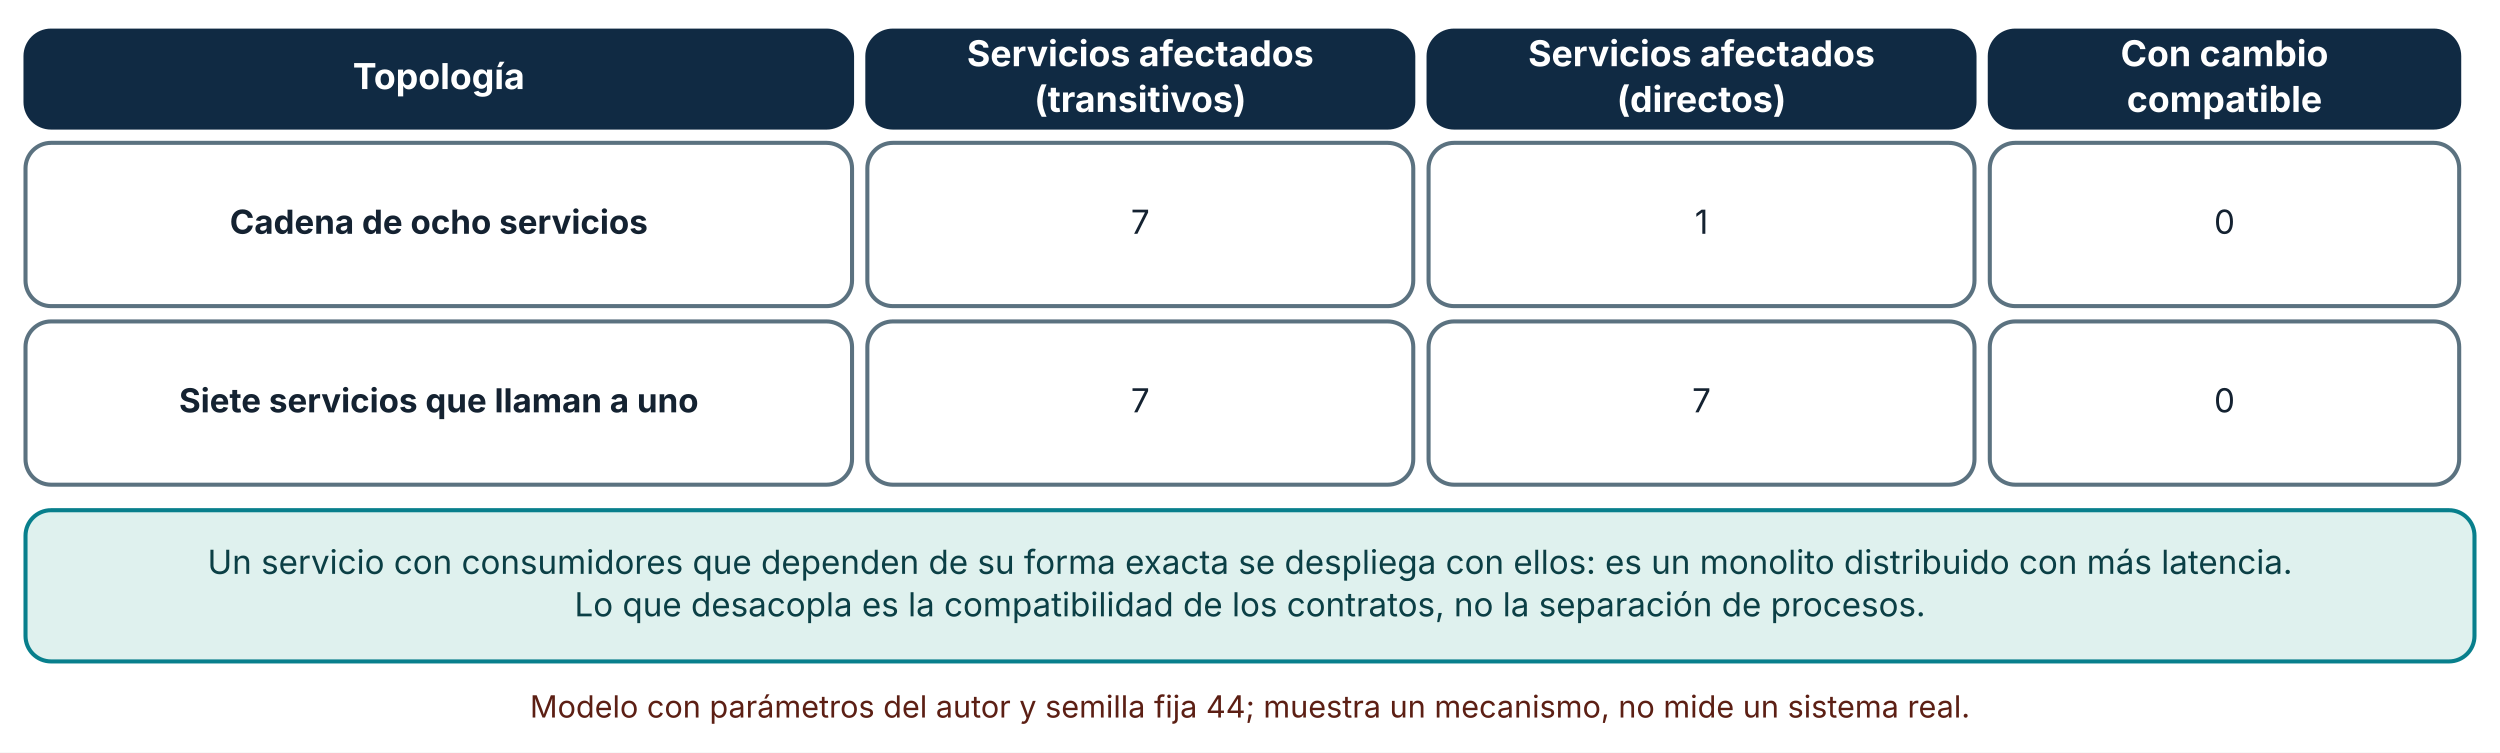
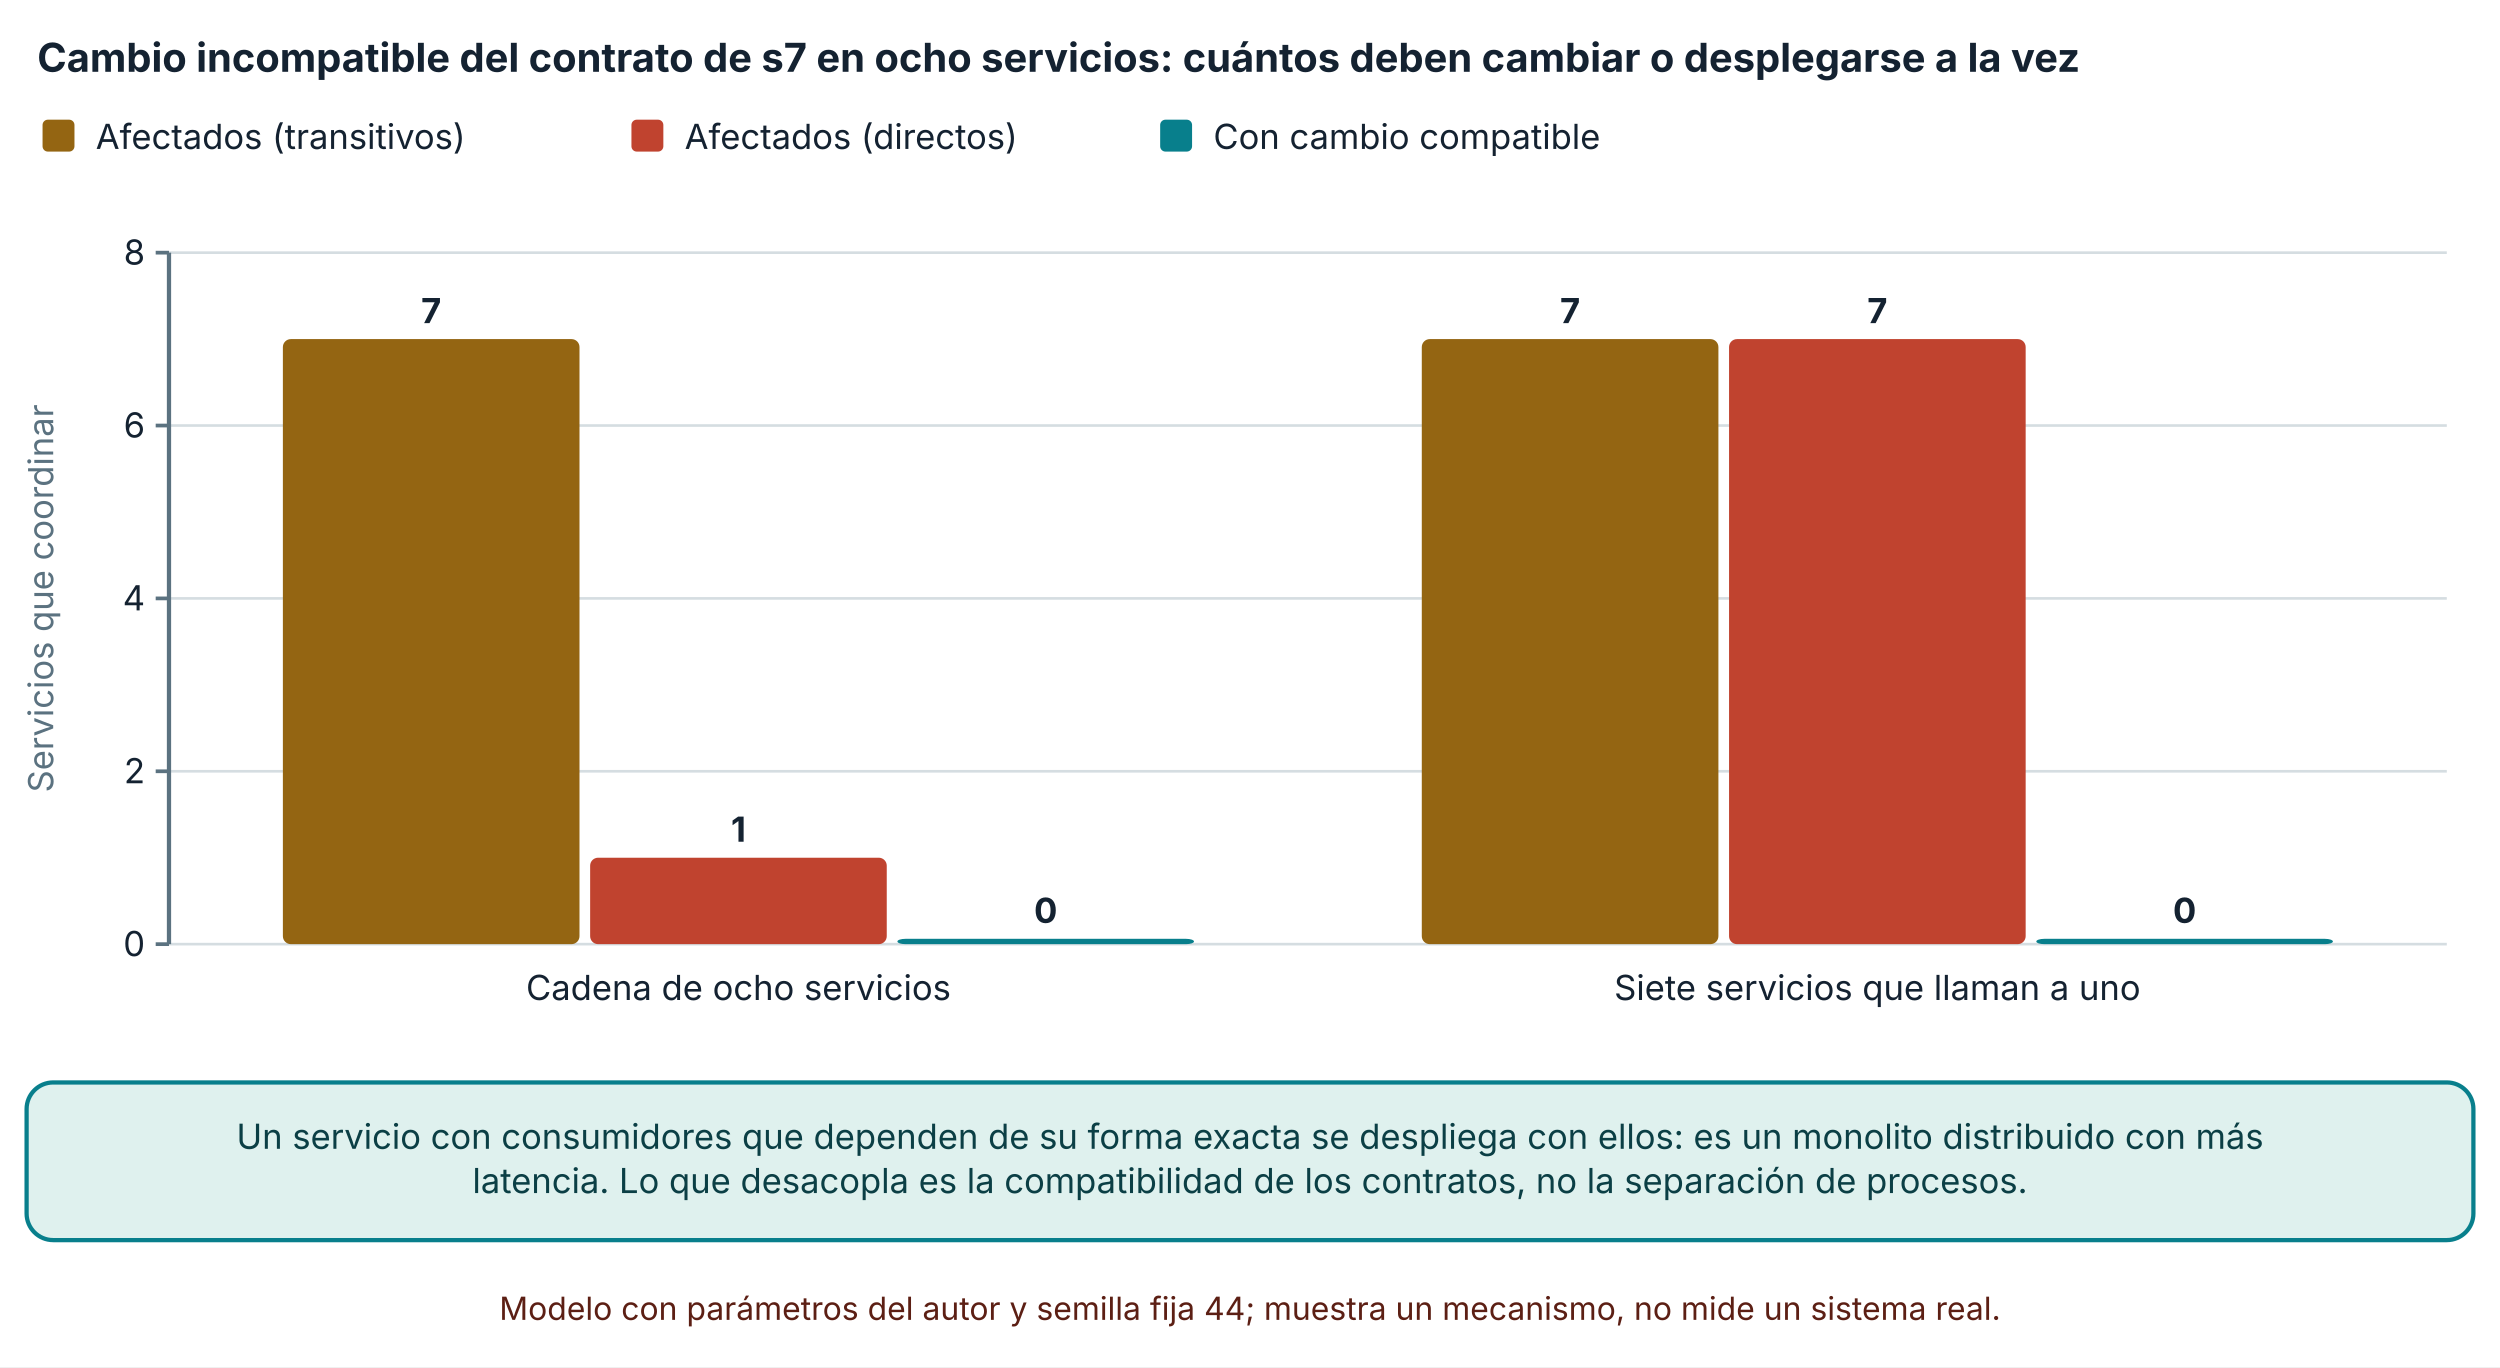
- <svg xmlns="http://www.w3.org/2000/svg" viewBox="0 0 980 295" width="980" height="295" role="img" aria-labelledby="t d" font-family="Inter, 'Segoe UI', system-ui, -apple-system, sans-serif">
+ <svg xmlns="http://www.w3.org/2000/svg" viewBox="0 0 940 514" width="940" height="514" role="img" aria-labelledby="t d" font-family="Inter, 'Segoe UI', system-ui, -apple-system, sans-serif">
  <defs>
    <marker id="arrow" viewBox="0 0 10 10" refX="9" refY="5" markerWidth="8" markerHeight="8" orient="auto-start-reverse">
      <path d="M0,0 L10,5 L0,10 z" fill="#32505f" />
    </marker>
    <marker id="arrow-coral" viewBox="0 0 10 10" refX="9" refY="5" markerWidth="8" markerHeight="8" orient="auto-start-reverse">
      <path d="M0,0 L10,5 L0,10 z" fill="#c0432f" />
    </marker>
  </defs>
-   <rect width="980" height="295" fill="#ffffff" />
-   <rect x="10" y="12" width="324" height="38" rx="10" fill="#102a43" stroke="#102a43" stroke-width="1.6" />
-   <text x="172" y="34.92" font-size="14" text-anchor="middle" font-weight="700" fill="#ffffff">
-     <tspan x="172" dy="0">Topología</tspan>
+   <rect width="940" height="514" fill="#ffffff" />
+   <text x="14" y="27" font-size="15" text-anchor="start" font-weight="700" fill="#142231">
+     <tspan x="14" dy="0">Cambio incompatible del contrato de s7 en ocho servicios: cuántos deben cambiar o desplegarse a la vez</tspan>
  </text>
-   <rect x="340" y="12" width="214" height="38" rx="10" fill="#102a43" stroke="#102a43" stroke-width="1.6" />
-   <text x="447" y="25.96" font-size="14" text-anchor="middle" font-weight="700" fill="#ffffff">
-     <tspan x="447" dy="0">Servicios afectados</tspan>
+   <rect x="16" y="45" width="12" height="12" rx="2" fill="#946512" />
+   <text x="36" y="56" font-size="13" text-anchor="start" font-weight="400" fill="#142231">
+     <tspan x="36" dy="0">Afectados (transitivos)</tspan>
  </text>
-   <text x="447" y="43.88" font-size="14" text-anchor="middle" font-weight="700" fill="#ffffff">
-     <tspan x="447" dy="0">(transitivos)</tspan>
+   <rect x="237.42" y="45" width="12" height="12" rx="2" fill="#c0432f" />
+   <text x="257.42" y="56" font-size="13" text-anchor="start" font-weight="400" fill="#142231">
+     <tspan x="257.42" dy="0">Afectados (directos)</tspan>
  </text>
-   <rect x="560" y="12" width="214" height="38" rx="10" fill="#102a43" stroke="#102a43" stroke-width="1.6" />
-   <text x="667" y="25.96" font-size="14" text-anchor="middle" font-weight="700" fill="#ffffff">
-     <tspan x="667" dy="0">Servicios afectados</tspan>
+   <rect x="436.22" y="45" width="12" height="12" rx="2" fill="#087f8c" />
+   <text x="456.22" y="56" font-size="13" text-anchor="start" font-weight="400" fill="#142231">
+     <tspan x="456.22" dy="0">Con cambio compatible</tspan>
  </text>
-   <text x="667" y="43.88" font-size="14" text-anchor="middle" font-weight="700" fill="#ffffff">
-     <tspan x="667" dy="0">(directos)</tspan>
+   <line x1="63.54" y1="355" x2="920" y2="355" stroke="#d5dde1" stroke-width="1" />
+   <line x1="58.54" y1="355" x2="63.54" y2="355" stroke="#5b7280" stroke-width="1.4" />
+   <text x="54.54" y="359.5" font-size="13" text-anchor="end" font-weight="400" fill="#142231">
+     <tspan x="54.54" dy="0">0</tspan>
  </text>
-   <rect x="780" y="12" width="184" height="38" rx="10" fill="#102a43" stroke="#102a43" stroke-width="1.6" />
-   <text x="872" y="25.96" font-size="14" text-anchor="middle" font-weight="700" fill="#ffffff">
-     <tspan x="872" dy="0">Con cambio</tspan>
+   <line x1="63.54" y1="290" x2="920" y2="290" stroke="#d5dde1" stroke-width="1" />
+   <line x1="58.54" y1="290" x2="63.54" y2="290" stroke="#5b7280" stroke-width="1.4" />
+   <text x="54.54" y="294.5" font-size="13" text-anchor="end" font-weight="400" fill="#142231">
+     <tspan x="54.54" dy="0">2</tspan>
  </text>
-   <text x="872" y="43.88" font-size="14" text-anchor="middle" font-weight="700" fill="#ffffff">
-     <tspan x="872" dy="0">compatible</tspan>
+   <line x1="63.54" y1="225" x2="920" y2="225" stroke="#d5dde1" stroke-width="1" />
+   <line x1="58.54" y1="225" x2="63.54" y2="225" stroke="#5b7280" stroke-width="1.4" />
+   <text x="54.54" y="229.5" font-size="13" text-anchor="end" font-weight="400" fill="#142231">
+     <tspan x="54.54" dy="0">4</tspan>
  </text>
-   <rect x="10" y="56" width="324" height="64" rx="10" fill="#ffffff" stroke="#5b7280" stroke-width="1.6" />
-   <text x="172" y="91.64" font-size="13" text-anchor="middle" font-weight="700" fill="#142231">
-     <tspan x="172" dy="0">Cadena de ocho servicios</tspan>
+   <line x1="63.54" y1="160" x2="920" y2="160" stroke="#d5dde1" stroke-width="1" />
+   <line x1="58.54" y1="160" x2="63.54" y2="160" stroke="#5b7280" stroke-width="1.4" />
+   <text x="54.54" y="164.5" font-size="13" text-anchor="end" font-weight="400" fill="#142231">
+     <tspan x="54.54" dy="0">6</tspan>
  </text>
-   <rect x="340" y="56" width="214" height="64" rx="10" fill="#ffffff" stroke="#5b7280" stroke-width="1.6" />
-   <text x="447" y="91.64" font-size="13" text-anchor="middle" font-weight="400" fill="#142231">
-     <tspan x="447" dy="0">7</tspan>
+   <line x1="63.54" y1="95" x2="920" y2="95" stroke="#d5dde1" stroke-width="1" />
+   <line x1="58.54" y1="95" x2="63.54" y2="95" stroke="#5b7280" stroke-width="1.4" />
+   <text x="54.54" y="99.5" font-size="13" text-anchor="end" font-weight="400" fill="#142231">
+     <tspan x="54.54" dy="0">8</tspan>
  </text>
-   <rect x="560" y="56" width="214" height="64" rx="10" fill="#ffffff" stroke="#5b7280" stroke-width="1.6" />
-   <text x="667" y="91.64" font-size="13" text-anchor="middle" font-weight="400" fill="#142231">
-     <tspan x="667" dy="0">1</tspan>
+   <line x1="63.54" y1="95" x2="63.54" y2="355" stroke="#5b7280" stroke-width="1.6" />
+   <text x="20" y="225" font-size="13" text-anchor="middle" font-weight="400" fill="#5b7280" transform="rotate(-90 20 225)">Servicios que coordinar</text>
+   <rect x="106.363" y="127.5" width="111.528" height="227.5" rx="3" fill="#946512" />
+   <text x="162.127" y="121.5" font-size="13" text-anchor="middle" font-weight="700" fill="#142231">
+     <tspan x="162.127" dy="0">7</tspan>
  </text>
-   <rect x="780" y="56" width="184" height="64" rx="10" fill="#ffffff" stroke="#5b7280" stroke-width="1.6" />
-   <text x="872" y="91.64" font-size="13" text-anchor="middle" font-weight="400" fill="#142231">
-     <tspan x="872" dy="0">0</tspan>
+   <rect x="221.891" y="322.5" width="111.528" height="32.5" rx="3" fill="#c0432f" />
+   <text x="277.655" y="316.5" font-size="13" text-anchor="middle" font-weight="700" fill="#142231">
+     <tspan x="277.655" dy="0">1</tspan>
  </text>
-   <rect x="10" y="126" width="324" height="64" rx="10" fill="#ffffff" stroke="#5b7280" stroke-width="1.6" />
-   <text x="172" y="161.64" font-size="13" text-anchor="middle" font-weight="700" fill="#142231">
-     <tspan x="172" dy="0">Siete servicios que llaman a uno</tspan>
+   <rect x="337.419" y="353" width="111.528" height="2" rx="3" fill="#087f8c" />
+   <text x="393.183" y="347" font-size="13" text-anchor="middle" font-weight="700" fill="#142231">
+     <tspan x="393.183" dy="0">0</tspan>
  </text>
-   <rect x="340" y="126" width="214" height="64" rx="10" fill="#ffffff" stroke="#5b7280" stroke-width="1.6" />
-   <text x="447" y="161.64" font-size="13" text-anchor="middle" font-weight="400" fill="#142231">
-     <tspan x="447" dy="0">7</tspan>
+   <text x="277.655" y="376" font-size="13" text-anchor="middle" font-weight="400" fill="#142231">
+     <tspan x="277.655" dy="0">Cadena de ocho servicios</tspan>
  </text>
-   <rect x="560" y="126" width="214" height="64" rx="10" fill="#ffffff" stroke="#5b7280" stroke-width="1.6" />
-   <text x="667" y="161.64" font-size="13" text-anchor="middle" font-weight="400" fill="#142231">
-     <tspan x="667" dy="0">7</tspan>
+   <rect x="534.593" y="127.5" width="111.528" height="227.5" rx="3" fill="#946512" />
+   <text x="590.357" y="121.5" font-size="13" text-anchor="middle" font-weight="700" fill="#142231">
+     <tspan x="590.357" dy="0">7</tspan>
  </text>
-   <rect x="780" y="126" width="184" height="64" rx="10" fill="#ffffff" stroke="#5b7280" stroke-width="1.6" />
-   <text x="872" y="161.64" font-size="13" text-anchor="middle" font-weight="400" fill="#142231">
-     <tspan x="872" dy="0">0</tspan>
+   <rect x="650.121" y="127.5" width="111.528" height="227.5" rx="3" fill="#c0432f" />
+   <text x="705.885" y="121.5" font-size="13" text-anchor="middle" font-weight="700" fill="#142231">
+     <tspan x="705.885" dy="0">7</tspan>
  </text>
-   <rect x="10" y="200" width="960" height="59.28" rx="10" fill="#dff1ee" stroke="#087f8c" stroke-width="1.6" />
-   <text x="490" y="224.96" font-size="13" text-anchor="middle" font-weight="400" fill="#0b3f45">
-     <tspan x="490" dy="0">Un servicio con consumidores que dependen de su forma exacta se despliega con ellos: es un monolito distribuido con más latencia.</tspan>
+   <rect x="765.649" y="353" width="111.528" height="2" rx="3" fill="#087f8c" />
+   <text x="821.413" y="347" font-size="13" text-anchor="middle" font-weight="700" fill="#142231">
+     <tspan x="821.413" dy="0">0</tspan>
  </text>
-   <text x="490" y="241.6" font-size="13" text-anchor="middle" font-weight="400" fill="#0b3f45">
-     <tspan x="490" dy="0">Lo que desacopla es la compatibilidad de los contratos, no la separación de procesos.</tspan>
+   <text x="705.885" y="376" font-size="13" text-anchor="middle" font-weight="400" fill="#142231">
+     <tspan x="705.885" dy="0">Siete servicios que llaman a uno</tspan>
  </text>
-   <text x="490" y="281.28" font-size="12" text-anchor="middle" font-weight="400" fill="#5c1f14">
-     <tspan x="490" dy="0">Modelo con parámetros del autor y semilla fija 44; muestra un mecanismo, no mide un sistema real.</tspan>
+   <rect x="10" y="407" width="920" height="59.28" rx="10" fill="#dff1ee" stroke="#087f8c" stroke-width="1.6" />
+   <text x="470" y="431.96" font-size="13" text-anchor="middle" font-weight="400" fill="#0b3f45">
+     <tspan x="470" dy="0">Un servicio con consumidores que dependen de su forma exacta se despliega con ellos: es un monolito distribuido con más</tspan>
+   </text>
+   <text x="470" y="448.6" font-size="13" text-anchor="middle" font-weight="400" fill="#0b3f45">
+     <tspan x="470" dy="0">latencia. Lo que desacopla es la compatibilidad de los contratos, no la separación de procesos.</tspan>
+   </text>
+   <text x="470" y="496.28" font-size="12" text-anchor="middle" font-weight="400" fill="#5c1f14">
+     <tspan x="470" dy="0">Modelo con parámetros del autor y semilla fija 44; muestra un mecanismo, no mide un sistema real.</tspan>
  </text>
</svg>
